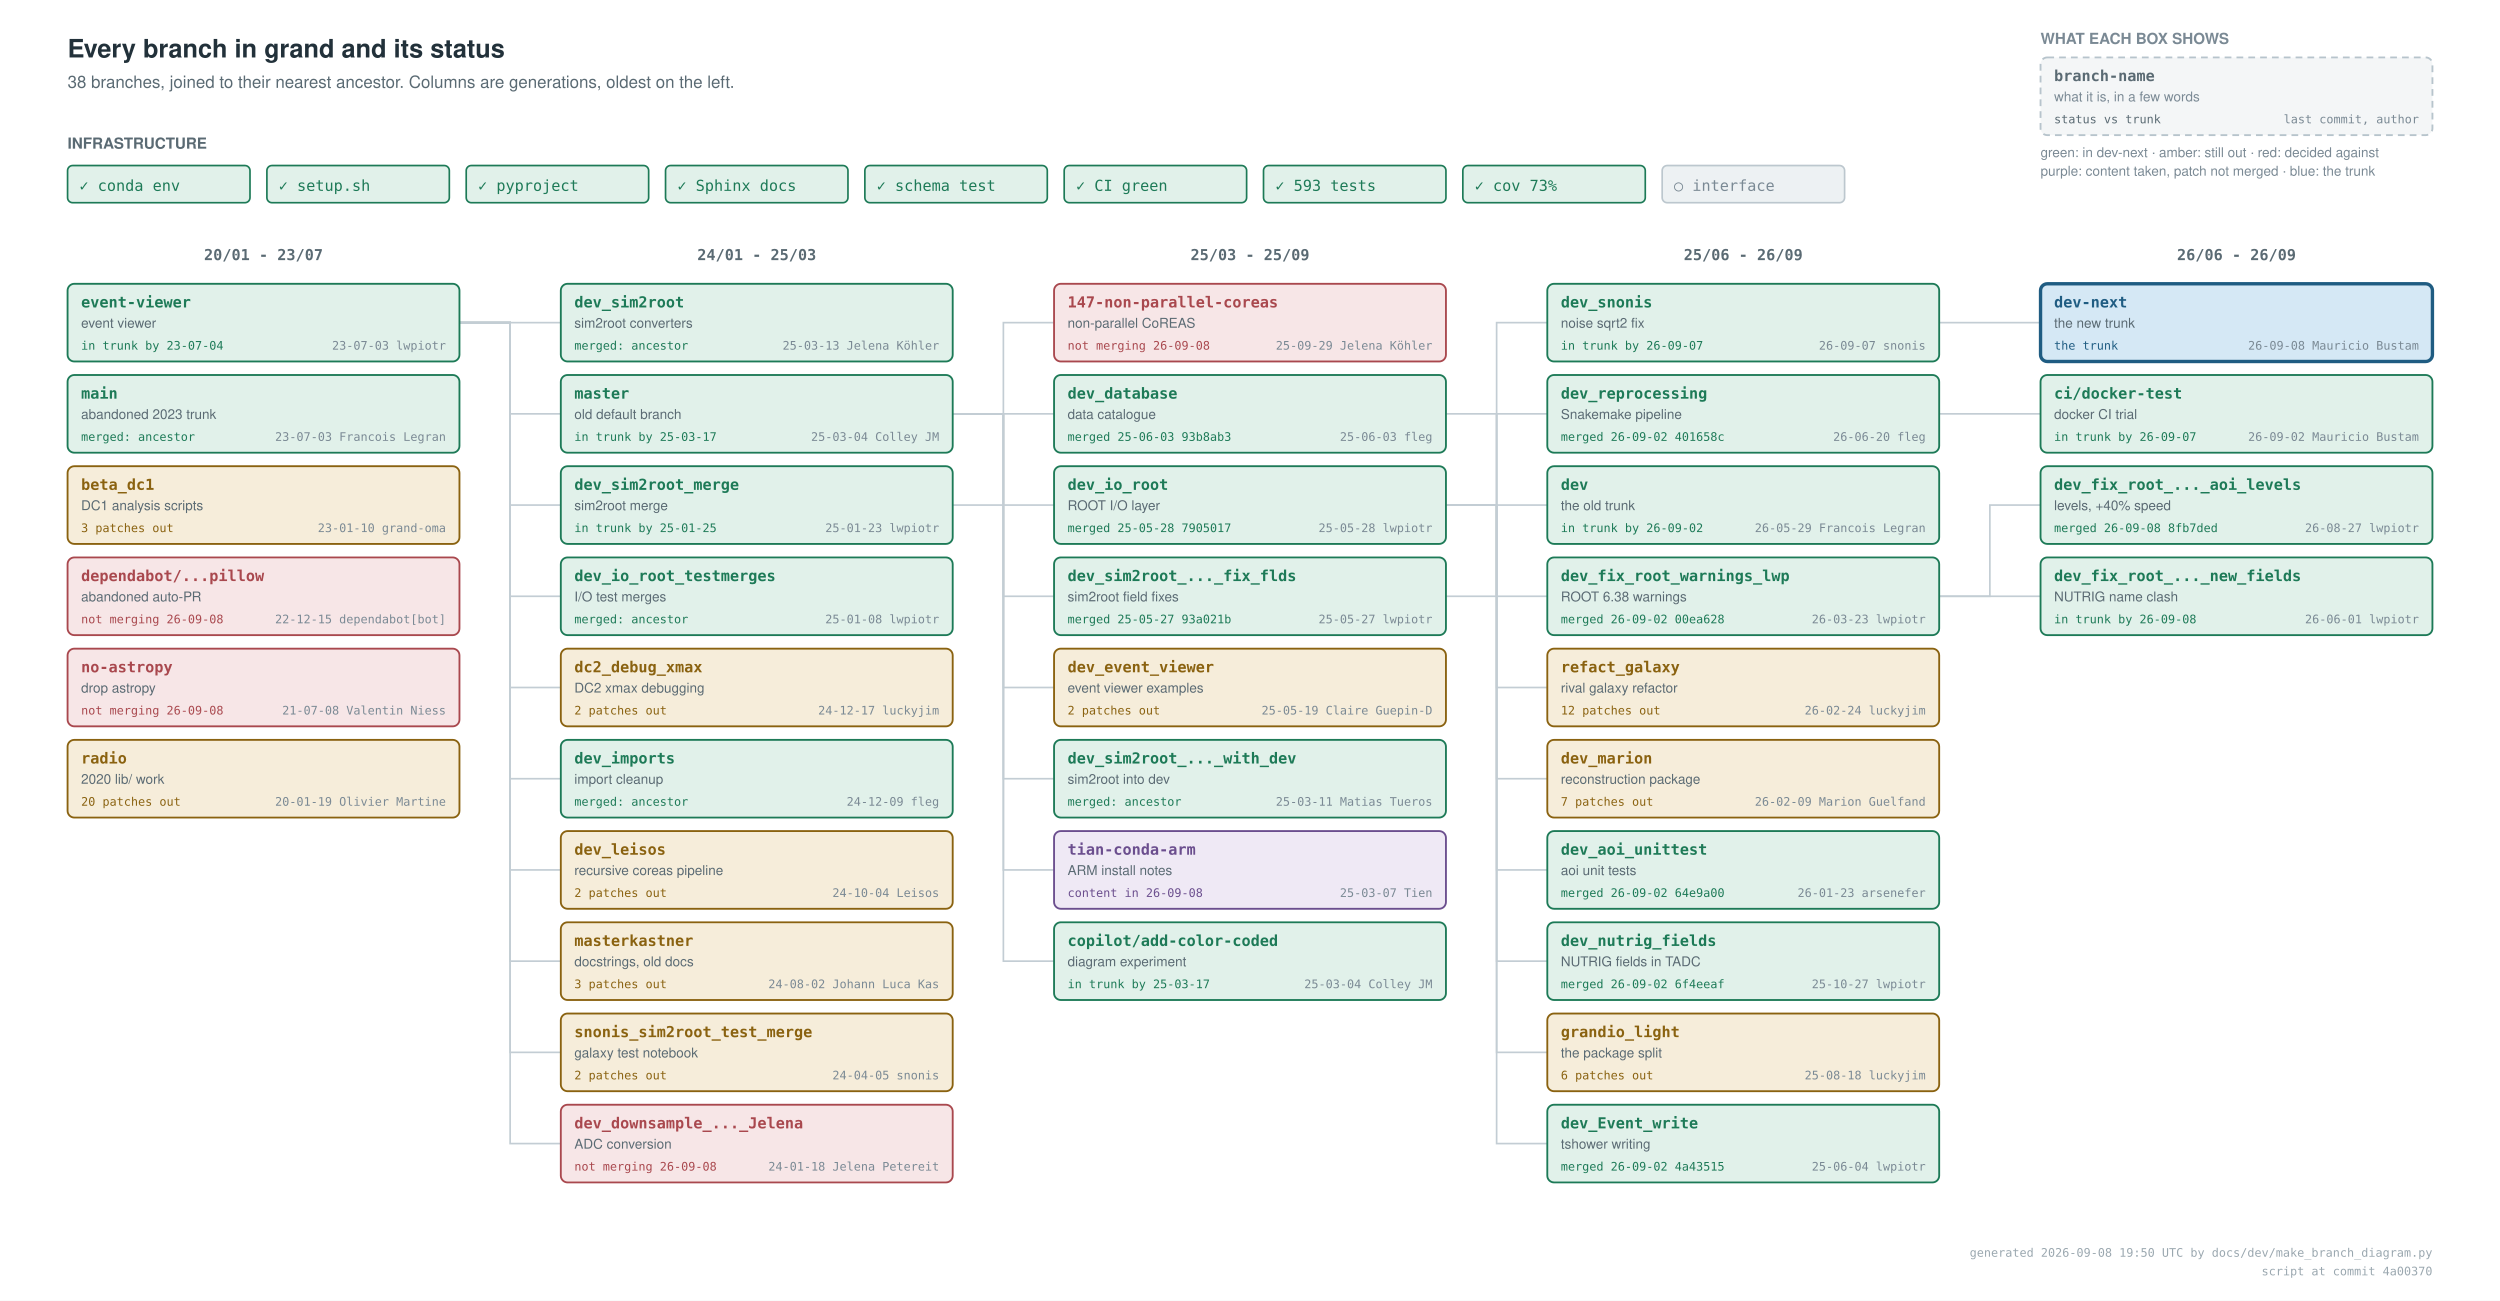
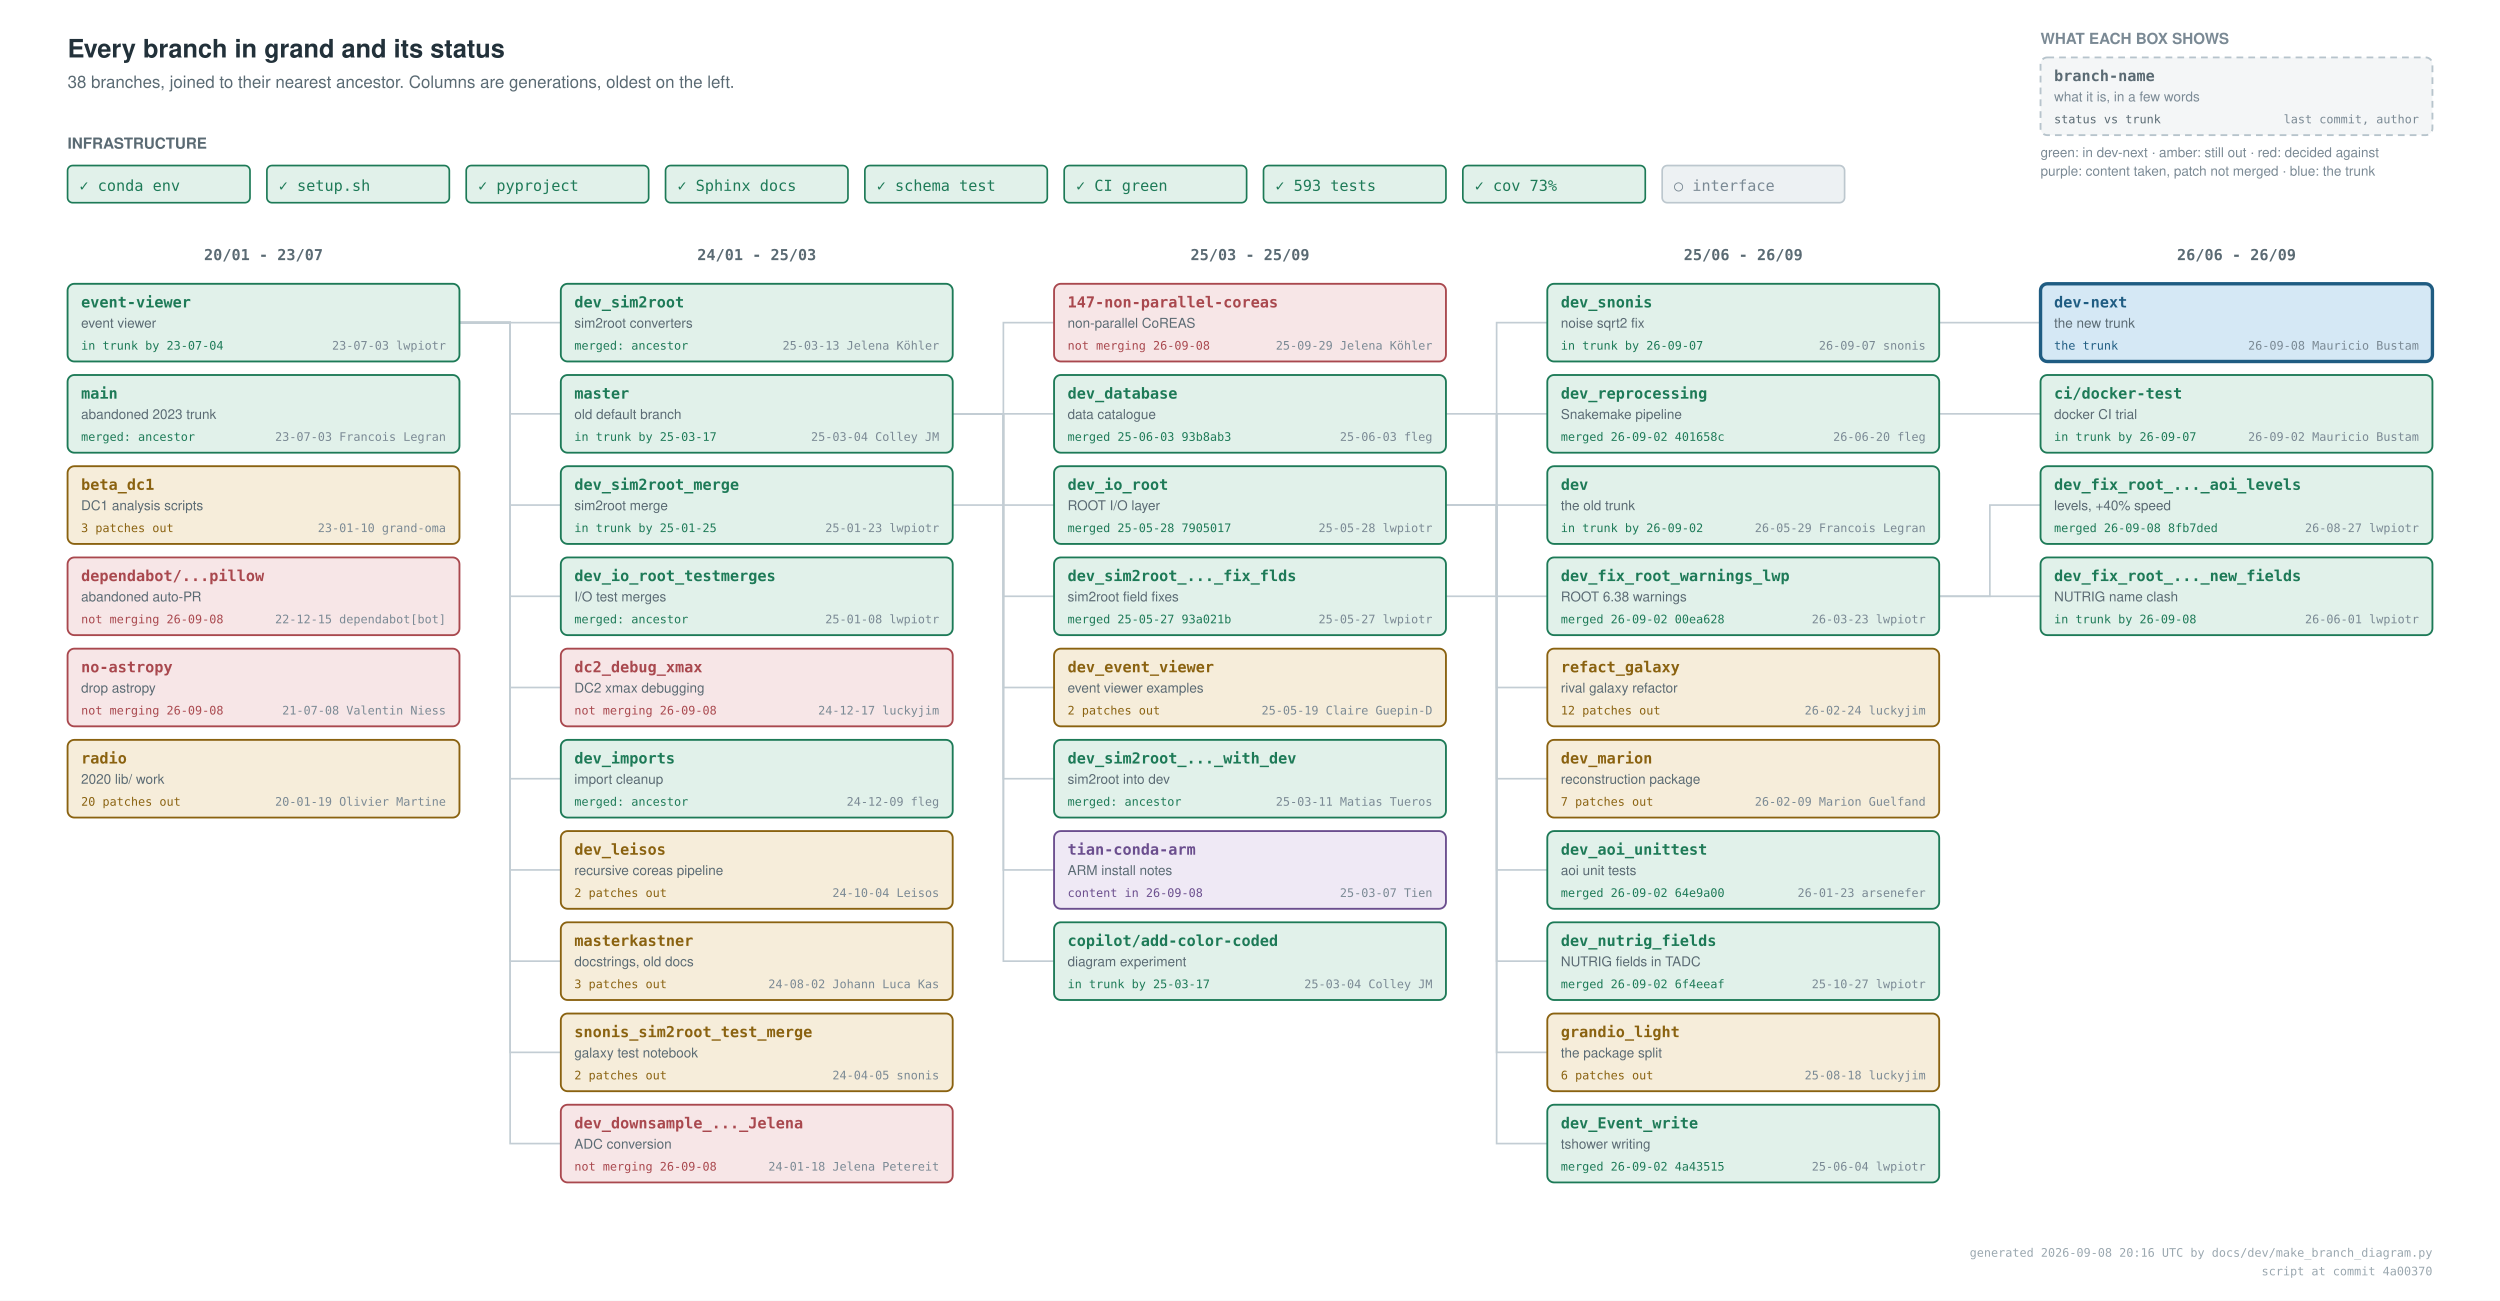
<svg xmlns="http://www.w3.org/2000/svg" viewBox="0 0 1480 770" width="1480" height="770" font-family="IBM Plex Sans, Helvetica, Arial, sans-serif">
  <rect width="1480" height="770" fill="#FFFFFF" />
  <text x="40" y="34" font-size="15" font-weight="600" fill="#22313A">Every branch in grand and its status</text>
  <text x="40" y="52" font-size="10" fill="#5A6A73">38 branches, joined to their nearest ancestor. Columns are generations, oldest on the left.</text>
  <text x="1208.0" y="26.0" font-size="9" font-weight="600" fill="#7A8994">WHAT EACH BOX SHOWS</text>
  <rect x="1208.0" y="34.0" width="232" height="46" rx="4" fill="#F4F6F7" stroke="#B7C4CC" stroke-width="1.1" stroke-dasharray="4 3" />
  <text x="1216.0" y="48.0" font-family="IBM Plex Mono, monospace" font-size="9" font-weight="600" fill="#5A6A73">branch-name</text>
  <text x="1216.0" y="60.0" font-size="8" fill="#7A8994">what it is, in a few words</text>
  <text x="1216.0" y="73.0" font-family="IBM Plex Mono, monospace" font-size="7" fill="#5A6A73">status vs trunk</text>
  <text x="1432.0" y="73.0" font-family="IBM Plex Mono, monospace" font-size="7" fill="#7A8994" text-anchor="end">last commit, author</text>
  <text x="1208.0" y="93.0" font-size="8" fill="#7A8994">green: in dev-next · amber: still out · red: decided against</text>
  <text x="1208.0" y="104.0" font-size="8" fill="#7A8994">purple: content taken, patch not merged · blue: the trunk</text>
  <text x="40" y="88" font-size="9" font-weight="600" fill="#5A6A73">INFRASTRUCTURE</text>
  <rect x="40.0" y="98" width="108" height="22" rx="3" fill="#E1F1EA" stroke="#1D7A57" stroke-width="1" />
  <text x="47.0" y="113" font-family="IBM Plex Mono, monospace" font-size="9" fill="#1D7A57">✓ conda env</text>
  <rect x="158.0" y="98" width="108" height="22" rx="3" fill="#E1F1EA" stroke="#1D7A57" stroke-width="1" />
  <text x="165.0" y="113" font-family="IBM Plex Mono, monospace" font-size="9" fill="#1D7A57">✓ setup.sh</text>
  <rect x="276.0" y="98" width="108" height="22" rx="3" fill="#E1F1EA" stroke="#1D7A57" stroke-width="1" />
  <text x="283.0" y="113" font-family="IBM Plex Mono, monospace" font-size="9" fill="#1D7A57">✓ pyproject</text>
  <rect x="394.0" y="98" width="108" height="22" rx="3" fill="#E1F1EA" stroke="#1D7A57" stroke-width="1" />
  <text x="401.0" y="113" font-family="IBM Plex Mono, monospace" font-size="9" fill="#1D7A57">✓ Sphinx docs</text>
  <rect x="512.0" y="98" width="108" height="22" rx="3" fill="#E1F1EA" stroke="#1D7A57" stroke-width="1" />
  <text x="519.0" y="113" font-family="IBM Plex Mono, monospace" font-size="9" fill="#1D7A57">✓ schema test</text>
  <rect x="630.0" y="98" width="108" height="22" rx="3" fill="#E1F1EA" stroke="#1D7A57" stroke-width="1" />
  <text x="637.0" y="113" font-family="IBM Plex Mono, monospace" font-size="9" fill="#1D7A57">✓ CI green</text>
  <rect x="748.0" y="98" width="108" height="22" rx="3" fill="#E1F1EA" stroke="#1D7A57" stroke-width="1" />
  <text x="755.0" y="113" font-family="IBM Plex Mono, monospace" font-size="9" fill="#1D7A57">✓ 593 tests</text>
  <rect x="866.0" y="98" width="108" height="22" rx="3" fill="#E1F1EA" stroke="#1D7A57" stroke-width="1" />
  <text x="873.0" y="113" font-family="IBM Plex Mono, monospace" font-size="9" fill="#1D7A57">✓ cov 73%</text>
  <rect x="984.0" y="98" width="108" height="22" rx="3" fill="#EDF1F3" stroke="#BCC7CE" stroke-width="1" />
  <text x="991.0" y="113" font-family="IBM Plex Mono, monospace" font-size="9" fill="#7A8994">○ interface</text>
  <text x="156.0" y="154.0" font-family="IBM Plex Mono, monospace" font-size="9" font-weight="600" fill="#5A6A73" text-anchor="middle">20/01 - 23/07</text>
  <text x="448.0" y="154.0" font-family="IBM Plex Mono, monospace" font-size="9" font-weight="600" fill="#5A6A73" text-anchor="middle">24/01 - 25/03</text>
  <text x="740.0" y="154.0" font-family="IBM Plex Mono, monospace" font-size="9" font-weight="600" fill="#5A6A73" text-anchor="middle">25/03 - 25/09</text>
  <text x="1032.0" y="154.0" font-family="IBM Plex Mono, monospace" font-size="9" font-weight="600" fill="#5A6A73" text-anchor="middle">25/06 - 26/09</text>
  <text x="1324.0" y="154.0" font-family="IBM Plex Mono, monospace" font-size="9" font-weight="600" fill="#5A6A73" text-anchor="middle">26/06 - 26/09</text>
  <path d="M 564.0 245.0 H 594.0 V 191.0 H 624.0" fill="none" stroke="#C3CDD4" stroke-width="1" />
  <path d="M 1148.0 245.0 H 1178.0 V 245.0 H 1208.0" fill="none" stroke="#C3CDD4" stroke-width="1" />
  <path d="M 564.0 245.0 H 594.0 V 569.0 H 624.0" fill="none" stroke="#C3CDD4" stroke-width="1" />
  <path d="M 272.0 191.0 H 302.0 V 407.0 H 332.0" fill="none" stroke="#C3CDD4" stroke-width="1" />
  <path d="M 856.0 299.0 H 886.0 V 299.0 H 916.0" fill="none" stroke="#C3CDD4" stroke-width="1" />
  <path d="M 1148.0 191.0 H 1178.0 V 191.0 H 1208.0" fill="none" stroke="#C3CDD4" stroke-width="1" />
  <path d="M 856.0 245.0 H 886.0 V 677.0 H 916.0" fill="none" stroke="#C3CDD4" stroke-width="1" />
  <path d="M 856.0 299.0 H 886.0 V 515.0 H 916.0" fill="none" stroke="#C3CDD4" stroke-width="1" />
  <path d="M 564.0 245.0 H 594.0 V 245.0 H 624.0" fill="none" stroke="#C3CDD4" stroke-width="1" />
  <path d="M 272.0 191.0 H 302.0 V 677.0 H 332.0" fill="none" stroke="#C3CDD4" stroke-width="1" />
  <path d="M 564.0 245.0 H 594.0 V 407.0 H 624.0" fill="none" stroke="#C3CDD4" stroke-width="1" />
  <path d="M 1148.0 353.0 H 1178.0 V 299.0 H 1208.0" fill="none" stroke="#C3CDD4" stroke-width="1" />
  <path d="M 856.0 299.0 H 886.0 V 353.0 H 916.0" fill="none" stroke="#C3CDD4" stroke-width="1" />
  <path d="M 1148.0 353.0 H 1178.0 V 353.0 H 1208.0" fill="none" stroke="#C3CDD4" stroke-width="1" />
  <path d="M 272.0 191.0 H 302.0 V 461.0 H 332.0" fill="none" stroke="#C3CDD4" stroke-width="1" />
  <path d="M 564.0 245.0 H 594.0 V 299.0 H 624.0" fill="none" stroke="#C3CDD4" stroke-width="1" />
  <path d="M 272.0 191.0 H 302.0 V 353.0 H 332.0" fill="none" stroke="#C3CDD4" stroke-width="1" />
  <path d="M 272.0 191.0 H 302.0 V 515.0 H 332.0" fill="none" stroke="#C3CDD4" stroke-width="1" />
  <path d="M 856.0 299.0 H 886.0 V 461.0 H 916.0" fill="none" stroke="#C3CDD4" stroke-width="1" />
  <path d="M 856.0 299.0 H 886.0 V 569.0 H 916.0" fill="none" stroke="#C3CDD4" stroke-width="1" />
  <path d="M 856.0 299.0 H 886.0 V 245.0 H 916.0" fill="none" stroke="#C3CDD4" stroke-width="1" />
  <path d="M 272.0 191.0 H 302.0 V 191.0 H 332.0" fill="none" stroke="#C3CDD4" stroke-width="1" />
  <path d="M 272.0 191.0 H 302.0 V 299.0 H 332.0" fill="none" stroke="#C3CDD4" stroke-width="1" />
  <path d="M 564.0 299.0 H 594.0 V 461.0 H 624.0" fill="none" stroke="#C3CDD4" stroke-width="1" />
  <path d="M 564.0 245.0 H 594.0 V 353.0 H 624.0" fill="none" stroke="#C3CDD4" stroke-width="1" />
  <path d="M 856.0 353.0 H 886.0 V 191.0 H 916.0" fill="none" stroke="#C3CDD4" stroke-width="1" />
  <path d="M 856.0 299.0 H 886.0 V 623.0 H 916.0" fill="none" stroke="#C3CDD4" stroke-width="1" />
  <path d="M 272.0 191.0 H 302.0 V 245.0 H 332.0" fill="none" stroke="#C3CDD4" stroke-width="1" />
  <path d="M 272.0 191.0 H 302.0 V 569.0 H 332.0" fill="none" stroke="#C3CDD4" stroke-width="1" />
  <path d="M 856.0 299.0 H 886.0 V 407.0 H 916.0" fill="none" stroke="#C3CDD4" stroke-width="1" />
  <path d="M 272.0 191.0 H 302.0 V 623.0 H 332.0" fill="none" stroke="#C3CDD4" stroke-width="1" />
  <path d="M 564.0 245.0 H 594.0 V 515.0 H 624.0" fill="none" stroke="#C3CDD4" stroke-width="1" />
  <rect x="624.0" y="168.0" width="232" height="46" rx="4" fill="#F7E6E7" stroke="#A9484E" stroke-width="1.1" />
  <text x="632.0" y="182.0" font-family="IBM Plex Mono, monospace" font-size="9" font-weight="600" fill="#A9484E">147-non-parallel-coreas</text>
  <text x="632.0" y="194.0" font-size="8" fill="#5A6A73">non-parallel CoREAS</text>
  <text x="632.0" y="207.0" font-family="IBM Plex Mono, monospace" font-size="7" fill="#A9484E">not merging 26-09-08</text>
  <text x="848.0" y="207.0" font-family="IBM Plex Mono, monospace" font-size="7" fill="#7A8994" text-anchor="end">25-09-29 Jelena Köhler</text>
  <rect x="40.0" y="276.0" width="232" height="46" rx="4" fill="#F6EDDA" stroke="#8A6210" stroke-width="1.1" />
  <text x="48.0" y="290.0" font-family="IBM Plex Mono, monospace" font-size="9" font-weight="600" fill="#8A6210">beta_dc1</text>
  <text x="48.0" y="302.0" font-size="8" fill="#5A6A73">DC1 analysis scripts</text>
  <text x="48.0" y="315.0" font-family="IBM Plex Mono, monospace" font-size="7" fill="#8A6210">3 patches out</text>
  <text x="264.0" y="315.0" font-family="IBM Plex Mono, monospace" font-size="7" fill="#7A8994" text-anchor="end">23-01-10 grand-oma</text>
  <rect x="1208.0" y="222.0" width="232" height="46" rx="4" fill="#E1F1EA" stroke="#1D7A57" stroke-width="1.1" />
  <text x="1216.0" y="236.0" font-family="IBM Plex Mono, monospace" font-size="9" font-weight="600" fill="#1D7A57">ci/docker-test</text>
  <text x="1216.0" y="248.0" font-size="8" fill="#5A6A73">docker CI trial</text>
  <text x="1216.0" y="261.0" font-family="IBM Plex Mono, monospace" font-size="7" fill="#1D7A57">in trunk by 26-09-07</text>
  <text x="1432.0" y="261.0" font-family="IBM Plex Mono, monospace" font-size="7" fill="#7A8994" text-anchor="end">26-09-02 Mauricio Bustam</text>
  <rect x="624.0" y="546.0" width="232" height="46" rx="4" fill="#E1F1EA" stroke="#1D7A57" stroke-width="1.1" />
  <text x="632.0" y="560.0" font-family="IBM Plex Mono, monospace" font-size="9" font-weight="600" fill="#1D7A57">copilot/add-color-coded</text>
  <text x="632.0" y="572.0" font-size="8" fill="#5A6A73">diagram experiment</text>
  <text x="632.0" y="585.0" font-family="IBM Plex Mono, monospace" font-size="7" fill="#1D7A57">in trunk by 25-03-17</text>
  <text x="848.0" y="585.0" font-family="IBM Plex Mono, monospace" font-size="7" fill="#7A8994" text-anchor="end">25-03-04 Colley JM</text>
-   <rect x="332.0" y="384.0" width="232" height="46" rx="4" fill="#F6EDDA" stroke="#8A6210" stroke-width="1.1" />
-   <text x="340.0" y="398.0" font-family="IBM Plex Mono, monospace" font-size="9" font-weight="600" fill="#8A6210">dc2_debug_xmax</text>
+   <rect x="332.0" y="384.0" width="232" height="46" rx="4" fill="#F7E6E7" stroke="#A9484E" stroke-width="1.1" />
+   <text x="340.0" y="398.0" font-family="IBM Plex Mono, monospace" font-size="9" font-weight="600" fill="#A9484E">dc2_debug_xmax</text>
  <text x="340.0" y="410.0" font-size="8" fill="#5A6A73">DC2 xmax debugging</text>
-   <text x="340.0" y="423.0" font-family="IBM Plex Mono, monospace" font-size="7" fill="#8A6210">2 patches out</text>
+   <text x="340.0" y="423.0" font-family="IBM Plex Mono, monospace" font-size="7" fill="#A9484E">not merging 26-09-08</text>
  <text x="556.0" y="423.0" font-family="IBM Plex Mono, monospace" font-size="7" fill="#7A8994" text-anchor="end">24-12-17 luckyjim</text>
  <rect x="40.0" y="330.0" width="232" height="46" rx="4" fill="#F7E6E7" stroke="#A9484E" stroke-width="1.1" />
  <text x="48.0" y="344.0" font-family="IBM Plex Mono, monospace" font-size="9" font-weight="600" fill="#A9484E">dependabot/...pillow</text>
  <text x="48.0" y="356.0" font-size="8" fill="#5A6A73">abandoned auto-PR</text>
  <text x="48.0" y="369.0" font-family="IBM Plex Mono, monospace" font-size="7" fill="#A9484E">not merging 26-09-08</text>
  <text x="264.0" y="369.0" font-family="IBM Plex Mono, monospace" font-size="7" fill="#7A8994" text-anchor="end">22-12-15 dependabot[bot]</text>
  <rect x="916.0" y="276.0" width="232" height="46" rx="4" fill="#E1F1EA" stroke="#1D7A57" stroke-width="1.1" />
  <text x="924.0" y="290.0" font-family="IBM Plex Mono, monospace" font-size="9" font-weight="600" fill="#1D7A57">dev</text>
  <text x="924.0" y="302.0" font-size="8" fill="#5A6A73">the old trunk</text>
  <text x="924.0" y="315.0" font-family="IBM Plex Mono, monospace" font-size="7" fill="#1D7A57">in trunk by 26-09-02</text>
  <text x="1140.0" y="315.0" font-family="IBM Plex Mono, monospace" font-size="7" fill="#7A8994" text-anchor="end">26-05-29 Francois Legran</text>
  <rect x="1208.0" y="168.0" width="232" height="46" rx="4" fill="#D5E8F5" stroke="#1F5C82" stroke-width="2" />
  <text x="1216.0" y="182.0" font-family="IBM Plex Mono, monospace" font-size="9" font-weight="600" fill="#1F5C82">dev-next</text>
  <text x="1216.0" y="194.0" font-size="8" fill="#5A6A73">the new trunk</text>
  <text x="1216.0" y="207.0" font-family="IBM Plex Mono, monospace" font-size="7" fill="#1F5C82">the trunk</text>
  <text x="1432.0" y="207.0" font-family="IBM Plex Mono, monospace" font-size="7" fill="#7A8994" text-anchor="end">26-09-08 Mauricio Bustam</text>
  <rect x="916.0" y="654.0" width="232" height="46" rx="4" fill="#E1F1EA" stroke="#1D7A57" stroke-width="1.1" />
  <text x="924.0" y="668.0" font-family="IBM Plex Mono, monospace" font-size="9" font-weight="600" fill="#1D7A57">dev_Event_write</text>
  <text x="924.0" y="680.0" font-size="8" fill="#5A6A73">tshower writing</text>
  <text x="924.0" y="693.0" font-family="IBM Plex Mono, monospace" font-size="7" fill="#1D7A57">merged 26-09-02 4a43515</text>
  <text x="1140.0" y="693.0" font-family="IBM Plex Mono, monospace" font-size="7" fill="#7A8994" text-anchor="end">25-06-04 lwpiotr</text>
  <rect x="916.0" y="492.0" width="232" height="46" rx="4" fill="#E1F1EA" stroke="#1D7A57" stroke-width="1.1" />
  <text x="924.0" y="506.0" font-family="IBM Plex Mono, monospace" font-size="9" font-weight="600" fill="#1D7A57">dev_aoi_unittest</text>
  <text x="924.0" y="518.0" font-size="8" fill="#5A6A73">aoi unit tests</text>
  <text x="924.0" y="531.0" font-family="IBM Plex Mono, monospace" font-size="7" fill="#1D7A57">merged 26-09-02 64e9a00</text>
  <text x="1140.0" y="531.0" font-family="IBM Plex Mono, monospace" font-size="7" fill="#7A8994" text-anchor="end">26-01-23 arsenefer</text>
  <rect x="624.0" y="222.0" width="232" height="46" rx="4" fill="#E1F1EA" stroke="#1D7A57" stroke-width="1.1" />
  <text x="632.0" y="236.0" font-family="IBM Plex Mono, monospace" font-size="9" font-weight="600" fill="#1D7A57">dev_database</text>
  <text x="632.0" y="248.0" font-size="8" fill="#5A6A73">data catalogue</text>
  <text x="632.0" y="261.0" font-family="IBM Plex Mono, monospace" font-size="7" fill="#1D7A57">merged 25-06-03 93b8ab3</text>
  <text x="848.0" y="261.0" font-family="IBM Plex Mono, monospace" font-size="7" fill="#7A8994" text-anchor="end">25-06-03 fleg</text>
  <rect x="332.0" y="654.0" width="232" height="46" rx="4" fill="#F7E6E7" stroke="#A9484E" stroke-width="1.1" />
  <text x="340.0" y="668.0" font-family="IBM Plex Mono, monospace" font-size="9" font-weight="600" fill="#A9484E">dev_downsample_..._Jelena</text>
  <text x="340.0" y="680.0" font-size="8" fill="#5A6A73">ADC conversion</text>
  <text x="340.0" y="693.0" font-family="IBM Plex Mono, monospace" font-size="7" fill="#A9484E">not merging 26-09-08</text>
  <text x="556.0" y="693.0" font-family="IBM Plex Mono, monospace" font-size="7" fill="#7A8994" text-anchor="end">24-01-18 Jelena Petereit</text>
  <rect x="624.0" y="384.0" width="232" height="46" rx="4" fill="#F6EDDA" stroke="#8A6210" stroke-width="1.1" />
  <text x="632.0" y="398.0" font-family="IBM Plex Mono, monospace" font-size="9" font-weight="600" fill="#8A6210">dev_event_viewer</text>
  <text x="632.0" y="410.0" font-size="8" fill="#5A6A73">event viewer examples</text>
  <text x="632.0" y="423.0" font-family="IBM Plex Mono, monospace" font-size="7" fill="#8A6210">2 patches out</text>
  <text x="848.0" y="423.0" font-family="IBM Plex Mono, monospace" font-size="7" fill="#7A8994" text-anchor="end">25-05-19 Claire Guepin-D</text>
  <rect x="1208.0" y="276.0" width="232" height="46" rx="4" fill="#E1F1EA" stroke="#1D7A57" stroke-width="1.1" />
  <text x="1216.0" y="290.0" font-family="IBM Plex Mono, monospace" font-size="9" font-weight="600" fill="#1D7A57">dev_fix_root_..._aoi_levels</text>
  <text x="1216.0" y="302.0" font-size="8" fill="#5A6A73">levels, +40% speed</text>
  <text x="1216.0" y="315.0" font-family="IBM Plex Mono, monospace" font-size="7" fill="#1D7A57">merged 26-09-08 8fb7ded</text>
  <text x="1432.0" y="315.0" font-family="IBM Plex Mono, monospace" font-size="7" fill="#7A8994" text-anchor="end">26-08-27 lwpiotr</text>
  <rect x="916.0" y="330.0" width="232" height="46" rx="4" fill="#E1F1EA" stroke="#1D7A57" stroke-width="1.1" />
  <text x="924.0" y="344.0" font-family="IBM Plex Mono, monospace" font-size="9" font-weight="600" fill="#1D7A57">dev_fix_root_warnings_lwp</text>
  <text x="924.0" y="356.0" font-size="8" fill="#5A6A73">ROOT 6.38 warnings</text>
  <text x="924.0" y="369.0" font-family="IBM Plex Mono, monospace" font-size="7" fill="#1D7A57">merged 26-09-02 00ea628</text>
  <text x="1140.0" y="369.0" font-family="IBM Plex Mono, monospace" font-size="7" fill="#7A8994" text-anchor="end">26-03-23 lwpiotr</text>
  <rect x="1208.0" y="330.0" width="232" height="46" rx="4" fill="#E1F1EA" stroke="#1D7A57" stroke-width="1.1" />
  <text x="1216.0" y="344.0" font-family="IBM Plex Mono, monospace" font-size="9" font-weight="600" fill="#1D7A57">dev_fix_root_..._new_fields</text>
  <text x="1216.0" y="356.0" font-size="8" fill="#5A6A73">NUTRIG name clash</text>
  <text x="1216.0" y="369.0" font-family="IBM Plex Mono, monospace" font-size="7" fill="#1D7A57">in trunk by 26-09-08</text>
  <text x="1432.0" y="369.0" font-family="IBM Plex Mono, monospace" font-size="7" fill="#7A8994" text-anchor="end">26-06-01 lwpiotr</text>
  <rect x="332.0" y="438.0" width="232" height="46" rx="4" fill="#E1F1EA" stroke="#1D7A57" stroke-width="1.1" />
  <text x="340.0" y="452.0" font-family="IBM Plex Mono, monospace" font-size="9" font-weight="600" fill="#1D7A57">dev_imports</text>
  <text x="340.0" y="464.0" font-size="8" fill="#5A6A73">import cleanup</text>
  <text x="340.0" y="477.0" font-family="IBM Plex Mono, monospace" font-size="7" fill="#1D7A57">merged: ancestor</text>
  <text x="556.0" y="477.0" font-family="IBM Plex Mono, monospace" font-size="7" fill="#7A8994" text-anchor="end">24-12-09 fleg</text>
  <rect x="624.0" y="276.0" width="232" height="46" rx="4" fill="#E1F1EA" stroke="#1D7A57" stroke-width="1.1" />
  <text x="632.0" y="290.0" font-family="IBM Plex Mono, monospace" font-size="9" font-weight="600" fill="#1D7A57">dev_io_root</text>
  <text x="632.0" y="302.0" font-size="8" fill="#5A6A73">ROOT I/O layer</text>
  <text x="632.0" y="315.0" font-family="IBM Plex Mono, monospace" font-size="7" fill="#1D7A57">merged 25-05-28 7905017</text>
  <text x="848.0" y="315.0" font-family="IBM Plex Mono, monospace" font-size="7" fill="#7A8994" text-anchor="end">25-05-28 lwpiotr</text>
  <rect x="332.0" y="330.0" width="232" height="46" rx="4" fill="#E1F1EA" stroke="#1D7A57" stroke-width="1.1" />
  <text x="340.0" y="344.0" font-family="IBM Plex Mono, monospace" font-size="9" font-weight="600" fill="#1D7A57">dev_io_root_testmerges</text>
  <text x="340.0" y="356.0" font-size="8" fill="#5A6A73">I/O test merges</text>
  <text x="340.0" y="369.0" font-family="IBM Plex Mono, monospace" font-size="7" fill="#1D7A57">merged: ancestor</text>
  <text x="556.0" y="369.0" font-family="IBM Plex Mono, monospace" font-size="7" fill="#7A8994" text-anchor="end">25-01-08 lwpiotr</text>
  <rect x="332.0" y="492.0" width="232" height="46" rx="4" fill="#F6EDDA" stroke="#8A6210" stroke-width="1.1" />
  <text x="340.0" y="506.0" font-family="IBM Plex Mono, monospace" font-size="9" font-weight="600" fill="#8A6210">dev_leisos</text>
  <text x="340.0" y="518.0" font-size="8" fill="#5A6A73">recursive coreas pipeline</text>
  <text x="340.0" y="531.0" font-family="IBM Plex Mono, monospace" font-size="7" fill="#8A6210">2 patches out</text>
  <text x="556.0" y="531.0" font-family="IBM Plex Mono, monospace" font-size="7" fill="#7A8994" text-anchor="end">24-10-04 Leisos</text>
  <rect x="916.0" y="438.0" width="232" height="46" rx="4" fill="#F6EDDA" stroke="#8A6210" stroke-width="1.1" />
  <text x="924.0" y="452.0" font-family="IBM Plex Mono, monospace" font-size="9" font-weight="600" fill="#8A6210">dev_marion</text>
  <text x="924.0" y="464.0" font-size="8" fill="#5A6A73">reconstruction package</text>
  <text x="924.0" y="477.0" font-family="IBM Plex Mono, monospace" font-size="7" fill="#8A6210">7 patches out</text>
  <text x="1140.0" y="477.0" font-family="IBM Plex Mono, monospace" font-size="7" fill="#7A8994" text-anchor="end">26-02-09 Marion Guelfand</text>
  <rect x="916.0" y="546.0" width="232" height="46" rx="4" fill="#E1F1EA" stroke="#1D7A57" stroke-width="1.1" />
  <text x="924.0" y="560.0" font-family="IBM Plex Mono, monospace" font-size="9" font-weight="600" fill="#1D7A57">dev_nutrig_fields</text>
  <text x="924.0" y="572.0" font-size="8" fill="#5A6A73">NUTRIG fields in TADC</text>
  <text x="924.0" y="585.0" font-family="IBM Plex Mono, monospace" font-size="7" fill="#1D7A57">merged 26-09-02 6f4eeaf</text>
  <text x="1140.0" y="585.0" font-family="IBM Plex Mono, monospace" font-size="7" fill="#7A8994" text-anchor="end">25-10-27 lwpiotr</text>
  <rect x="916.0" y="222.0" width="232" height="46" rx="4" fill="#E1F1EA" stroke="#1D7A57" stroke-width="1.1" />
  <text x="924.0" y="236.0" font-family="IBM Plex Mono, monospace" font-size="9" font-weight="600" fill="#1D7A57">dev_reprocessing</text>
  <text x="924.0" y="248.0" font-size="8" fill="#5A6A73">Snakemake pipeline</text>
  <text x="924.0" y="261.0" font-family="IBM Plex Mono, monospace" font-size="7" fill="#1D7A57">merged 26-09-02 401658c</text>
  <text x="1140.0" y="261.0" font-family="IBM Plex Mono, monospace" font-size="7" fill="#7A8994" text-anchor="end">26-06-20 fleg</text>
  <rect x="332.0" y="168.0" width="232" height="46" rx="4" fill="#E1F1EA" stroke="#1D7A57" stroke-width="1.1" />
  <text x="340.0" y="182.0" font-family="IBM Plex Mono, monospace" font-size="9" font-weight="600" fill="#1D7A57">dev_sim2root</text>
  <text x="340.0" y="194.0" font-size="8" fill="#5A6A73">sim2root converters</text>
  <text x="340.0" y="207.0" font-family="IBM Plex Mono, monospace" font-size="7" fill="#1D7A57">merged: ancestor</text>
  <text x="556.0" y="207.0" font-family="IBM Plex Mono, monospace" font-size="7" fill="#7A8994" text-anchor="end">25-03-13 Jelena Köhler</text>
  <rect x="332.0" y="276.0" width="232" height="46" rx="4" fill="#E1F1EA" stroke="#1D7A57" stroke-width="1.1" />
  <text x="340.0" y="290.0" font-family="IBM Plex Mono, monospace" font-size="9" font-weight="600" fill="#1D7A57">dev_sim2root_merge</text>
  <text x="340.0" y="302.0" font-size="8" fill="#5A6A73">sim2root merge</text>
  <text x="340.0" y="315.0" font-family="IBM Plex Mono, monospace" font-size="7" fill="#1D7A57">in trunk by 25-01-25</text>
  <text x="556.0" y="315.0" font-family="IBM Plex Mono, monospace" font-size="7" fill="#7A8994" text-anchor="end">25-01-23 lwpiotr</text>
  <rect x="624.0" y="438.0" width="232" height="46" rx="4" fill="#E1F1EA" stroke="#1D7A57" stroke-width="1.1" />
  <text x="632.0" y="452.0" font-family="IBM Plex Mono, monospace" font-size="9" font-weight="600" fill="#1D7A57">dev_sim2root_..._with_dev</text>
  <text x="632.0" y="464.0" font-size="8" fill="#5A6A73">sim2root into dev</text>
  <text x="632.0" y="477.0" font-family="IBM Plex Mono, monospace" font-size="7" fill="#1D7A57">merged: ancestor</text>
  <text x="848.0" y="477.0" font-family="IBM Plex Mono, monospace" font-size="7" fill="#7A8994" text-anchor="end">25-03-11 Matias Tueros</text>
  <rect x="624.0" y="330.0" width="232" height="46" rx="4" fill="#E1F1EA" stroke="#1D7A57" stroke-width="1.1" />
  <text x="632.0" y="344.0" font-family="IBM Plex Mono, monospace" font-size="9" font-weight="600" fill="#1D7A57">dev_sim2root_..._fix_flds</text>
  <text x="632.0" y="356.0" font-size="8" fill="#5A6A73">sim2root field fixes</text>
  <text x="632.0" y="369.0" font-family="IBM Plex Mono, monospace" font-size="7" fill="#1D7A57">merged 25-05-27 93a021b</text>
  <text x="848.0" y="369.0" font-family="IBM Plex Mono, monospace" font-size="7" fill="#7A8994" text-anchor="end">25-05-27 lwpiotr</text>
  <rect x="916.0" y="168.0" width="232" height="46" rx="4" fill="#E1F1EA" stroke="#1D7A57" stroke-width="1.1" />
  <text x="924.0" y="182.0" font-family="IBM Plex Mono, monospace" font-size="9" font-weight="600" fill="#1D7A57">dev_snonis</text>
  <text x="924.0" y="194.0" font-size="8" fill="#5A6A73">noise sqrt2 fix</text>
  <text x="924.0" y="207.0" font-family="IBM Plex Mono, monospace" font-size="7" fill="#1D7A57">in trunk by 26-09-07</text>
  <text x="1140.0" y="207.0" font-family="IBM Plex Mono, monospace" font-size="7" fill="#7A8994" text-anchor="end">26-09-07 snonis</text>
  <rect x="40.0" y="168.0" width="232" height="46" rx="4" fill="#E1F1EA" stroke="#1D7A57" stroke-width="1.1" />
  <text x="48.0" y="182.0" font-family="IBM Plex Mono, monospace" font-size="9" font-weight="600" fill="#1D7A57">event-viewer</text>
  <text x="48.0" y="194.0" font-size="8" fill="#5A6A73">event viewer</text>
  <text x="48.0" y="207.0" font-family="IBM Plex Mono, monospace" font-size="7" fill="#1D7A57">in trunk by 23-07-04</text>
  <text x="264.0" y="207.0" font-family="IBM Plex Mono, monospace" font-size="7" fill="#7A8994" text-anchor="end">23-07-03 lwpiotr</text>
  <rect x="916.0" y="600.0" width="232" height="46" rx="4" fill="#F6EDDA" stroke="#8A6210" stroke-width="1.1" />
  <text x="924.0" y="614.0" font-family="IBM Plex Mono, monospace" font-size="9" font-weight="600" fill="#8A6210">grandio_light</text>
  <text x="924.0" y="626.0" font-size="8" fill="#5A6A73">the package split</text>
  <text x="924.0" y="639.0" font-family="IBM Plex Mono, monospace" font-size="7" fill="#8A6210">6 patches out</text>
  <text x="1140.0" y="639.0" font-family="IBM Plex Mono, monospace" font-size="7" fill="#7A8994" text-anchor="end">25-08-18 luckyjim</text>
  <rect x="40.0" y="222.0" width="232" height="46" rx="4" fill="#E1F1EA" stroke="#1D7A57" stroke-width="1.1" />
  <text x="48.0" y="236.0" font-family="IBM Plex Mono, monospace" font-size="9" font-weight="600" fill="#1D7A57">main</text>
  <text x="48.0" y="248.0" font-size="8" fill="#5A6A73">abandoned 2023 trunk</text>
  <text x="48.0" y="261.0" font-family="IBM Plex Mono, monospace" font-size="7" fill="#1D7A57">merged: ancestor</text>
  <text x="264.0" y="261.0" font-family="IBM Plex Mono, monospace" font-size="7" fill="#7A8994" text-anchor="end">23-07-03 Francois Legran</text>
  <rect x="332.0" y="222.0" width="232" height="46" rx="4" fill="#E1F1EA" stroke="#1D7A57" stroke-width="1.1" />
  <text x="340.0" y="236.0" font-family="IBM Plex Mono, monospace" font-size="9" font-weight="600" fill="#1D7A57">master</text>
  <text x="340.0" y="248.0" font-size="8" fill="#5A6A73">old default branch</text>
  <text x="340.0" y="261.0" font-family="IBM Plex Mono, monospace" font-size="7" fill="#1D7A57">in trunk by 25-03-17</text>
  <text x="556.0" y="261.0" font-family="IBM Plex Mono, monospace" font-size="7" fill="#7A8994" text-anchor="end">25-03-04 Colley JM</text>
  <rect x="332.0" y="546.0" width="232" height="46" rx="4" fill="#F6EDDA" stroke="#8A6210" stroke-width="1.1" />
  <text x="340.0" y="560.0" font-family="IBM Plex Mono, monospace" font-size="9" font-weight="600" fill="#8A6210">masterkastner</text>
  <text x="340.0" y="572.0" font-size="8" fill="#5A6A73">docstrings, old docs</text>
  <text x="340.0" y="585.0" font-family="IBM Plex Mono, monospace" font-size="7" fill="#8A6210">3 patches out</text>
  <text x="556.0" y="585.0" font-family="IBM Plex Mono, monospace" font-size="7" fill="#7A8994" text-anchor="end">24-08-02 Johann Luca Kas</text>
  <rect x="40.0" y="384.0" width="232" height="46" rx="4" fill="#F7E6E7" stroke="#A9484E" stroke-width="1.1" />
  <text x="48.0" y="398.0" font-family="IBM Plex Mono, monospace" font-size="9" font-weight="600" fill="#A9484E">no-astropy</text>
  <text x="48.0" y="410.0" font-size="8" fill="#5A6A73">drop astropy</text>
  <text x="48.0" y="423.0" font-family="IBM Plex Mono, monospace" font-size="7" fill="#A9484E">not merging 26-09-08</text>
  <text x="264.0" y="423.0" font-family="IBM Plex Mono, monospace" font-size="7" fill="#7A8994" text-anchor="end">21-07-08 Valentin Niess</text>
  <rect x="40.0" y="438.0" width="232" height="46" rx="4" fill="#F6EDDA" stroke="#8A6210" stroke-width="1.1" />
  <text x="48.0" y="452.0" font-family="IBM Plex Mono, monospace" font-size="9" font-weight="600" fill="#8A6210">radio</text>
  <text x="48.0" y="464.0" font-size="8" fill="#5A6A73">2020 lib/ work</text>
  <text x="48.0" y="477.0" font-family="IBM Plex Mono, monospace" font-size="7" fill="#8A6210">20 patches out</text>
  <text x="264.0" y="477.0" font-family="IBM Plex Mono, monospace" font-size="7" fill="#7A8994" text-anchor="end">20-01-19 Olivier Martine</text>
  <rect x="916.0" y="384.0" width="232" height="46" rx="4" fill="#F6EDDA" stroke="#8A6210" stroke-width="1.1" />
  <text x="924.0" y="398.0" font-family="IBM Plex Mono, monospace" font-size="9" font-weight="600" fill="#8A6210">refact_galaxy</text>
  <text x="924.0" y="410.0" font-size="8" fill="#5A6A73">rival galaxy refactor</text>
  <text x="924.0" y="423.0" font-family="IBM Plex Mono, monospace" font-size="7" fill="#8A6210">12 patches out</text>
  <text x="1140.0" y="423.0" font-family="IBM Plex Mono, monospace" font-size="7" fill="#7A8994" text-anchor="end">26-02-24 luckyjim</text>
  <rect x="332.0" y="600.0" width="232" height="46" rx="4" fill="#F6EDDA" stroke="#8A6210" stroke-width="1.1" />
  <text x="340.0" y="614.0" font-family="IBM Plex Mono, monospace" font-size="9" font-weight="600" fill="#8A6210">snonis_sim2root_test_merge</text>
  <text x="340.0" y="626.0" font-size="8" fill="#5A6A73">galaxy test notebook</text>
  <text x="340.0" y="639.0" font-family="IBM Plex Mono, monospace" font-size="7" fill="#8A6210">2 patches out</text>
  <text x="556.0" y="639.0" font-family="IBM Plex Mono, monospace" font-size="7" fill="#7A8994" text-anchor="end">24-04-05 snonis</text>
  <rect x="624.0" y="492.0" width="232" height="46" rx="4" fill="#EFE9F5" stroke="#6B4E8E" stroke-width="1.1" />
  <text x="632.0" y="506.0" font-family="IBM Plex Mono, monospace" font-size="9" font-weight="600" fill="#6B4E8E">tian-conda-arm</text>
  <text x="632.0" y="518.0" font-size="8" fill="#5A6A73">ARM install notes</text>
  <text x="632.0" y="531.0" font-family="IBM Plex Mono, monospace" font-size="7" fill="#6B4E8E">content in 26-09-08</text>
  <text x="848.0" y="531.0" font-family="IBM Plex Mono, monospace" font-size="7" fill="#7A8994" text-anchor="end">25-03-07 Tien</text>
-   <text x="1440.0" y="744.0" font-family="IBM Plex Mono, monospace" font-size="7" fill="#9AA7AF" text-anchor="end">generated 2026-09-08 19:50 UTC by docs/dev/make_branch_diagram.py</text>
+   <text x="1440.0" y="744.0" font-family="IBM Plex Mono, monospace" font-size="7" fill="#9AA7AF" text-anchor="end">generated 2026-09-08 20:16 UTC by docs/dev/make_branch_diagram.py</text>
  <text x="1440.0" y="755.0" font-family="IBM Plex Mono, monospace" font-size="7" fill="#9AA7AF" text-anchor="end">script at commit 4a00370</text>
</svg>
